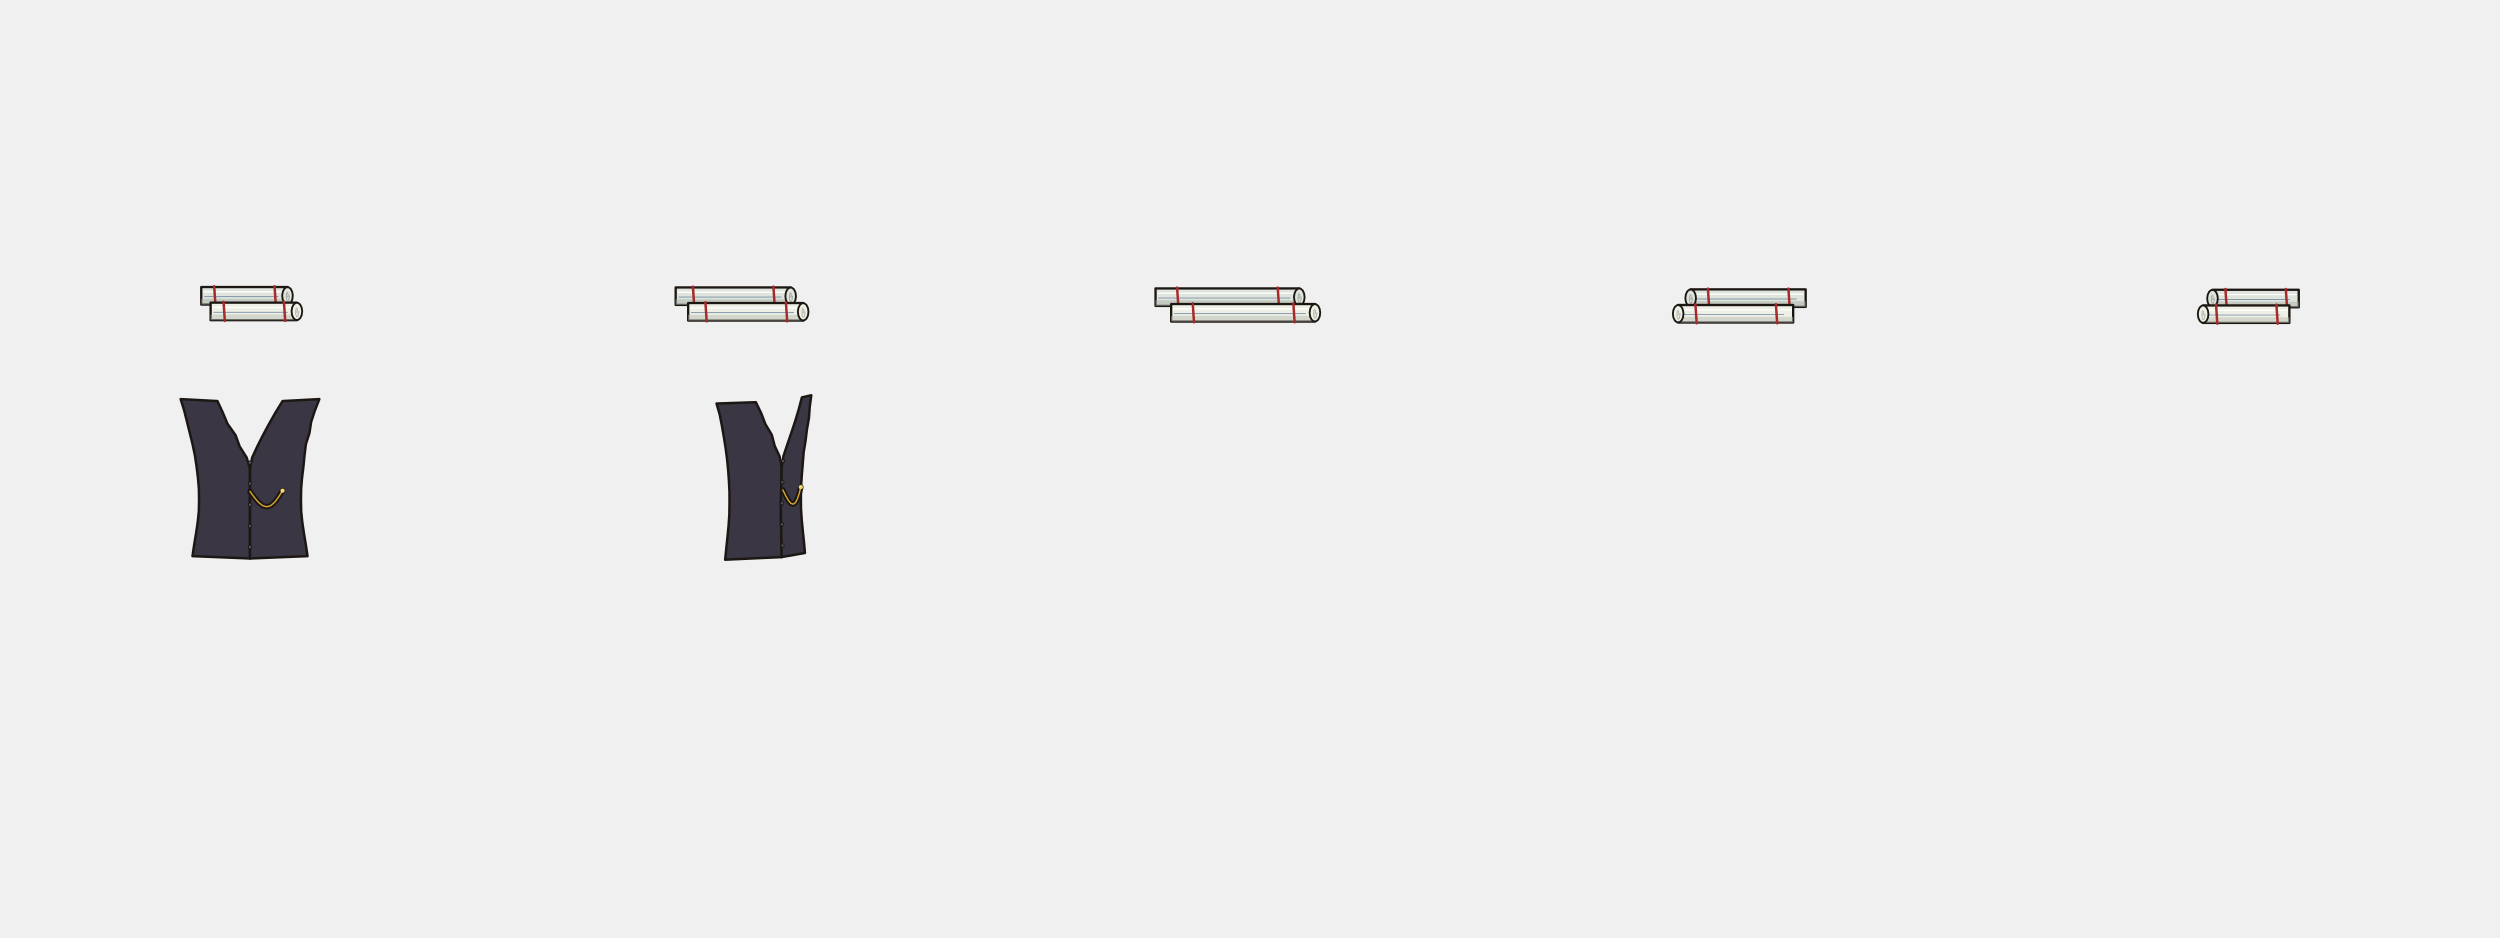
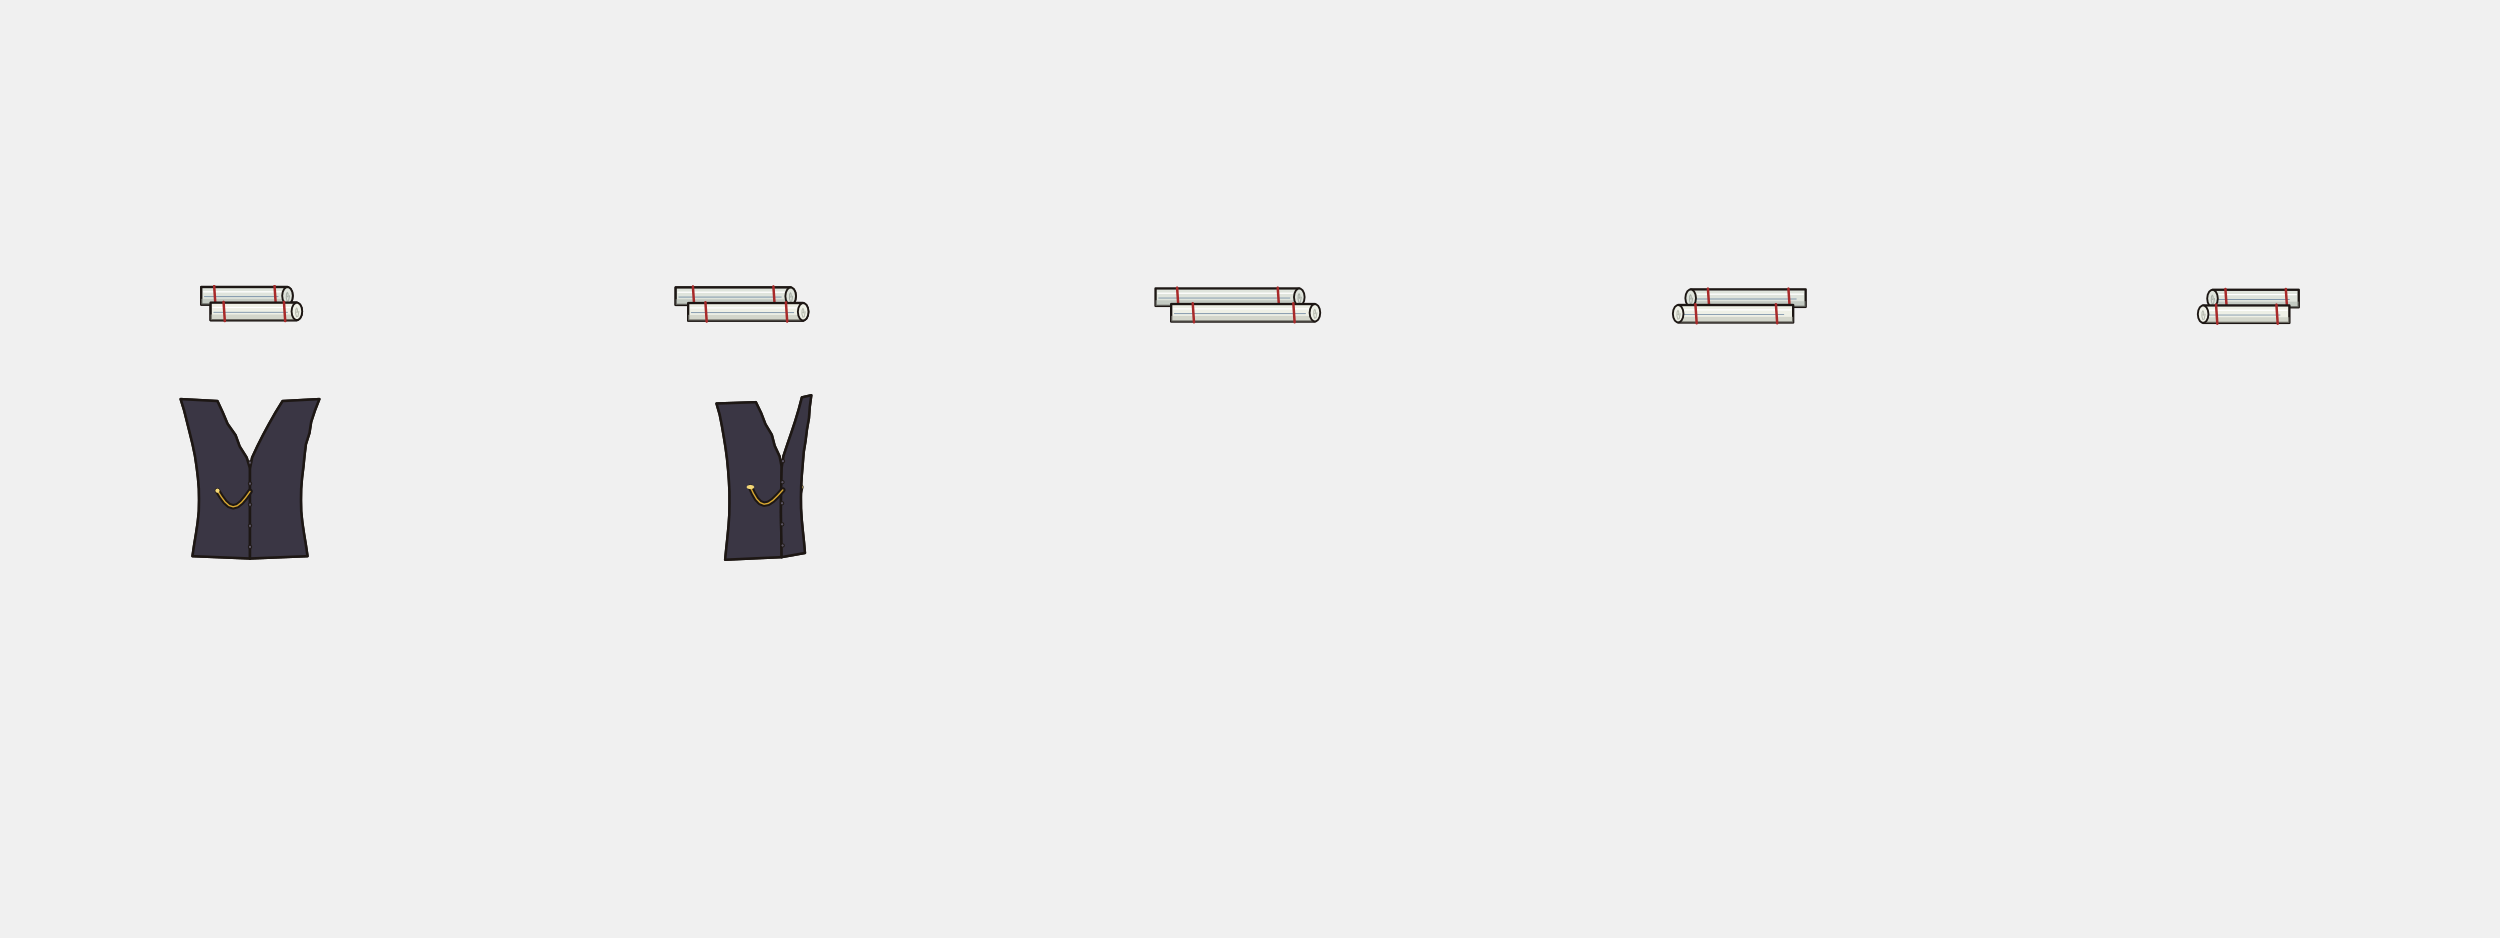
<svg xmlns="http://www.w3.org/2000/svg" width="1600mm" height="600mm" viewBox="0 0 1600 600" data-overlay-ref="height:180 head:28.161 trunk:59.995 leg:80.028">
  <g data-view="front">
    <g data-overlay-part="torso__top" data-overlay-mode="over" data-overlay-anchor="neck" data-overlay-scale="head head" transform="translate(160,195.3)">
      <path d="M-44.38,60.12 L-42.14,67.36 L-40.34,74.56 L-38.55,81.73 L-36.79,88.89 L-35.28,96.05 L-34.2,103.21 L-33.32,110.38 L-32.72,117.55 L-32.61,124.72 L-32.75,131.89 L-33.49,139.08 L-34.56,146.26 L-35.75,153.45 L-36.81,160.63 L0,162.13 L0,154.94 L0,147.74 L0,140.54 L0,133.35 L0,126.18 L0,119.02 L0,111.87 L0,104.71 L-2.13,97.56 L-6.65,90.38 L-9.25,83.21 L-14.39,75.96 L-17.44,68.7 L-20.85,61.38 Z" fill="#3a3644" stroke="#1d1714" stroke-width="1.6" stroke-linejoin="round" stroke-linecap="round" />
      <path d="M20.85,61.38 L16.31,68.73 L12.19,76 L8.3,83.22 L4.68,90.4 L1.36,97.56 L0,104.71 L0,111.87 L0,119.02 L0,126.18 L0,133.35 L0,140.54 L0,147.74 L0,154.94 L0,162.13 L36.81,160.63 L35.75,153.45 L34.56,146.26 L33.49,139.08 L32.75,131.89 L32.61,124.72 L32.72,117.55 L33.32,110.38 L34.2,103.21 L34.89,96.1 L35.76,89.01 L38.05,81.79 L39.14,74.69 L41.53,67.43 L44.38,60.12 Z" fill="#3a3644" stroke="#1d1714" stroke-width="1.6" stroke-linejoin="round" stroke-linecap="round" />
      <path d="M1.1,100.76 L0.78,101.54 L0,101.86 L-0.78,101.54 L-1.1,100.76 L-0.78,99.98 L0,99.66 L0.78,99.98 Z" fill="#5a5462" stroke="#1d1714" stroke-width="0.6" stroke-linejoin="round" stroke-linecap="round" />
      <path d="M1.1,114.21 L0.78,114.99 L0,115.31 L-0.78,114.99 L-1.1,114.21 L-0.78,113.43 L0,113.11 L0.78,113.43 Z" fill="#5a5462" stroke="#1d1714" stroke-width="0.6" stroke-linejoin="round" stroke-linecap="round" />
      <path d="M1.1,127.67 L0.78,128.45 L0,128.77 L-0.78,128.45 L-1.1,127.67 L-0.78,126.9 L0,126.57 L0.78,126.9 Z" fill="#5a5462" stroke="#1d1714" stroke-width="0.6" stroke-linejoin="round" stroke-linecap="round" />
      <path d="M1.1,141.18 L0.78,141.96 L0,142.28 L-0.78,141.96 L-1.1,141.18 L-0.78,140.41 L0,140.08 L0.78,140.41 Z" fill="#5a5462" stroke="#1d1714" stroke-width="0.6" stroke-linejoin="round" stroke-linecap="round" />
      <path d="M1.1,154.72 L0.78,155.5 L0,155.82 L-0.78,155.5 L-1.1,154.72 L-0.78,153.94 L0,153.62 L0.78,153.94 Z" fill="#5a5462" stroke="#1d1714" stroke-width="0.6" stroke-linejoin="round" stroke-linecap="round" />
      <path d="M0,119.2 L2.73,123 L5.45,126.22 L8.14,128.35 L10.79,129.06 L13.39,128.23 L15.92,125.98 L18.38,122.65 L20.82,118.73" fill="none" stroke="#1d1714" stroke-width="3.5" stroke-linejoin="round" stroke-linecap="round" />
      <path d="M0,119.2 L2.73,123 L5.45,126.22 L8.14,128.35 L10.79,129.06 L13.39,128.23 L15.92,125.98 L18.38,122.65 L20.82,118.73" fill="none" stroke="#d8a832" stroke-width="0.9" stroke-linejoin="round" stroke-linecap="round" />
      <path d="M22.22,118.73 L21.81,119.72 L20.82,120.13 L19.83,119.72 L19.42,118.73 L19.83,117.74 L20.82,117.33 L21.81,117.74 Z" fill="#f4d878" />
    </g>
    <g data-overlay-part="far_hand" data-overlay-mode="over" data-overlay-anchor="far_grip" data-overlay-scale="height height" transform="translate(160,195.3)">
      <path d="M-31.2,-11.6 L24,-11.6 L24,-0.4 L-31.2,-0.4 Z" fill="#dfe4dc" stroke="#1d1714" stroke-width="1.5" stroke-linejoin="round" stroke-linecap="round" />
      <path d="M-31.2,-4.04 L24,-4.04 L24,-0.4 L-31.2,-0.4 Z" fill="#a8b0a8" opacity="0.5" />
      <path d="M-29.7,-8.52 L22.5,-8.52" fill="none" stroke="#ffffff" stroke-width="0.8" stroke-linejoin="round" stroke-linecap="round" />
      <path d="M-29.2,-5.44 L18,-5.44" fill="none" stroke="#6a84a0" stroke-width="0.5" stroke-linejoin="round" stroke-linecap="round" />
      <path d="M-22.92,-12.1 L-22.12,0.1" fill="none" stroke="#a82a2a" stroke-width="1.6" stroke-linejoin="round" stroke-linecap="round" />
      <path d="M15.72,-12.1 L16.52,0.1" fill="none" stroke="#a82a2a" stroke-width="1.6" stroke-linejoin="round" stroke-linecap="round" />
      <path d="M27.4,-6 L27.06,-3.57 L26.12,-1.62 L24.76,-0.54 L23.24,-0.54 L21.88,-1.62 L20.94,-3.57 L20.6,-6 L20.94,-8.43 L21.88,-10.38 L23.24,-11.46 L24.76,-11.46 L26.12,-10.38 L27.06,-8.43 Z" fill="#dfe4dc" stroke="#1d1714" stroke-width="1.2" stroke-linejoin="round" stroke-linecap="round" />
      <path d="M25.26,-6 L24.7,-2.84 L23.77,-2.51 L23.2,-4.66 L23.32,-7.19 L23.87,-8.19 L24.32,-7.38 L24.38,-5.98 L24.15,-5.29 L23.97,-5.57" fill="none" stroke="#a8b0a8" stroke-width="0.7" stroke-linejoin="round" stroke-linecap="round" />
      <path d="M-25.2,-1.6 L30,-1.6 L30,9.6 L-25.2,9.6 Z" fill="#eef0e6" stroke="#1d1714" stroke-width="1.5" stroke-linejoin="round" stroke-linecap="round" />
      <path d="M-25.2,5.96 L30,5.96 L30,9.6 L-25.2,9.6 Z" fill="#b8bcb0" opacity="0.5" />
      <path d="M-23.7,1.48 L28.5,1.48" fill="none" stroke="#ffffff" stroke-width="0.8" stroke-linejoin="round" stroke-linecap="round" />
      <path d="M-23.2,4.56 L24,4.56" fill="none" stroke="#6a84a0" stroke-width="0.5" stroke-linejoin="round" stroke-linecap="round" />
      <path d="M-16.92,-2.1 L-16.12,10.1" fill="none" stroke="#a82a2a" stroke-width="1.6" stroke-linejoin="round" stroke-linecap="round" />
      <path d="M21.72,-2.1 L22.52,10.1" fill="none" stroke="#a82a2a" stroke-width="1.6" stroke-linejoin="round" stroke-linecap="round" />
      <path d="M33.4,4 L33.06,6.43 L32.12,8.38 L30.76,9.46 L29.24,9.46 L27.88,8.38 L26.94,6.43 L26.6,4 L26.94,1.57 L27.88,-0.38 L29.24,-1.46 L30.76,-1.46 L32.12,-0.38 L33.06,1.57 Z" fill="#eef0e6" stroke="#1d1714" stroke-width="1.2" stroke-linejoin="round" stroke-linecap="round" />
      <path d="M31.26,4 L30.7,7.16 L29.77,7.49 L29.2,5.34 L29.32,2.81 L29.87,1.81 L30.32,2.62 L30.38,4.02 L30.15,4.71 L29.97,4.43" fill="none" stroke="#b8bcb0" stroke-width="0.7" stroke-linejoin="round" stroke-linecap="round" />
    </g>
  </g>
  <g data-view="front_3q">
    <g data-overlay-part="torso__top" data-overlay-mode="over" data-overlay-anchor="neck" data-overlay-scale="head head" transform="translate(474.03,195.55)">
      <path d="M-15.45,62.71 L-13.42,69.77 L-12.03,76.82 L-10.81,83.86 L-9.68,90.9 L-8.74,97.95 L-8.05,105.04 L-7.52,112.15 L-7.17,119.27 L-7.14,126.44 L-7.26,133.63 L-7.74,140.86 L-8.44,148.13 L-9.21,155.4 L-9.93,162.66 L26.21,160.99 L26.15,153.81 L26,146.62 L25.85,139.42 L25.77,132.24 L25.8,125.06 L25.92,117.9 L26.09,110.74 L26.27,103.58 L24.91,96.57 L21.73,89.73 L19.92,82.75 L15.81,75.9 L13.13,68.89 L9.71,61.86 Z" fill="#3a3644" stroke="#1d1714" stroke-width="1.6" stroke-linejoin="round" stroke-linecap="round" />
      <path d="M39.19,58.78 L37.17,66.42 L34.9,73.97 L32.42,81.46 L29.87,88.9 L27.4,96.32 L26.27,103.58 L26.09,110.74 L25.92,117.9 L25.8,125.06 L25.77,132.24 L25.85,139.42 L26,146.62 L26.15,153.81 L26.21,160.99 L41.13,158.35 L40.5,151.23 L39.75,144.11 L39.06,136.98 L38.6,129.84 L38.54,122.67 L38.68,115.49 L39.14,108.29 L39.74,101.08 L40.31,93.92 L41.51,86.59 L42.38,79.43 L43.68,72.06 L44.2,64.88 L45.19,57.42 Z" fill="#3a3644" stroke="#1d1714" stroke-width="1.6" stroke-linejoin="round" stroke-linecap="round" />
      <path d="M28.17,99.59 L27.85,100.37 L27.07,100.69 L26.29,100.37 L25.97,99.59 L26.29,98.81 L27.07,98.49 L27.85,98.81 Z" fill="#5a5462" stroke="#1d1714" stroke-width="0.6" stroke-linejoin="round" stroke-linecap="round" />
      <path d="M27.84,113.05 L27.52,113.83 L26.74,114.15 L25.96,113.83 L25.64,113.05 L25.96,112.28 L26.74,111.95 L27.52,112.28 Z" fill="#5a5462" stroke="#1d1714" stroke-width="0.6" stroke-linejoin="round" stroke-linecap="round" />
      <path d="M27.59,126.53 L27.27,127.3 L26.49,127.63 L25.72,127.3 L25.39,126.53 L25.72,125.75 L26.49,125.43 L27.27,125.75 Z" fill="#5a5462" stroke="#1d1714" stroke-width="0.6" stroke-linejoin="round" stroke-linecap="round" />
      <path d="M27.67,140.03 L27.35,140.81 L26.57,141.13 L25.79,140.81 L25.47,140.03 L25.79,139.25 L26.57,138.93 L27.35,139.25 Z" fill="#5a5462" stroke="#1d1714" stroke-width="0.6" stroke-linejoin="round" stroke-linecap="round" />
      <path d="M27.95,153.56 L27.62,154.34 L26.85,154.66 L26.07,154.34 L25.75,153.56 L26.07,152.78 L26.85,152.46 L27.62,152.78 Z" fill="#5a5462" stroke="#1d1714" stroke-width="0.6" stroke-linejoin="round" stroke-linecap="round" />
      <path d="M26.98,118.03 L28.79,121.64 L30.51,124.66 L32.14,126.6 L33.66,127.13 L35.05,126.13 L36.32,123.72 L37.46,120.23 L38.51,116.16" fill="none" stroke="#1d1714" stroke-width="3.5" stroke-linejoin="round" stroke-linecap="round" />
      <path d="M26.98,118.03 L28.79,121.64 L30.51,124.66 L32.14,126.6 L33.66,127.13 L35.05,126.13 L36.32,123.72 L37.46,120.23 L38.51,116.16" fill="none" stroke="#d8a832" stroke-width="0.9" stroke-linejoin="round" stroke-linecap="round" />
      <path d="M39.91,116.16 L39.5,117.15 L38.51,117.56 L37.52,117.15 L37.11,116.16 L37.52,115.17 L38.51,114.76 L39.5,115.17 Z" fill="#f4d878" />
    </g>
    <g data-overlay-part="far_hand" data-overlay-mode="over" data-overlay-anchor="far_grip" data-overlay-scale="height height" transform="translate(474.03,195.55)">
      <path d="M-41.6,-11.6 L32,-11.6 L32,-0.4 L-41.6,-0.4 Z" fill="#dfe4dc" stroke="#1d1714" stroke-width="1.5" stroke-linejoin="round" stroke-linecap="round" />
      <path d="M-41.6,-4.04 L32,-4.04 L32,-0.4 L-41.6,-0.4 Z" fill="#a8b0a8" opacity="0.5" />
      <path d="M-40.1,-8.52 L30.5,-8.52" fill="none" stroke="#ffffff" stroke-width="0.8" stroke-linejoin="round" stroke-linecap="round" />
      <path d="M-39.6,-5.44 L26,-5.44" fill="none" stroke="#6a84a0" stroke-width="0.5" stroke-linejoin="round" stroke-linecap="round" />
      <path d="M-30.56,-12.1 L-29.76,0.1" fill="none" stroke="#a82a2a" stroke-width="1.6" stroke-linejoin="round" stroke-linecap="round" />
      <path d="M20.96,-12.1 L21.76,0.1" fill="none" stroke="#a82a2a" stroke-width="1.6" stroke-linejoin="round" stroke-linecap="round" />
      <path d="M35.4,-6 L35.06,-3.57 L34.12,-1.62 L32.76,-0.54 L31.24,-0.54 L29.88,-1.62 L28.94,-3.57 L28.6,-6 L28.94,-8.43 L29.88,-10.38 L31.24,-11.46 L32.76,-11.46 L34.12,-10.38 L35.06,-8.43 Z" fill="#dfe4dc" stroke="#1d1714" stroke-width="1.2" stroke-linejoin="round" stroke-linecap="round" />
      <path d="M33.26,-6 L32.7,-2.84 L31.77,-2.51 L31.2,-4.66 L31.32,-7.19 L31.87,-8.19 L32.32,-7.38 L32.38,-5.98 L32.15,-5.29 L31.97,-5.57" fill="none" stroke="#a8b0a8" stroke-width="0.7" stroke-linejoin="round" stroke-linecap="round" />
      <path d="M-33.6,-1.6 L40,-1.6 L40,9.6 L-33.6,9.6 Z" fill="#eef0e6" stroke="#1d1714" stroke-width="1.5" stroke-linejoin="round" stroke-linecap="round" />
      <path d="M-33.6,5.96 L40,5.96 L40,9.6 L-33.6,9.6 Z" fill="#b8bcb0" opacity="0.5" />
      <path d="M-32.1,1.48 L38.5,1.48" fill="none" stroke="#ffffff" stroke-width="0.8" stroke-linejoin="round" stroke-linecap="round" />
      <path d="M-31.6,4.56 L34,4.56" fill="none" stroke="#6a84a0" stroke-width="0.5" stroke-linejoin="round" stroke-linecap="round" />
      <path d="M-22.56,-2.1 L-21.76,10.1" fill="none" stroke="#a82a2a" stroke-width="1.6" stroke-linejoin="round" stroke-linecap="round" />
      <path d="M28.96,-2.1 L29.76,10.1" fill="none" stroke="#a82a2a" stroke-width="1.6" stroke-linejoin="round" stroke-linecap="round" />
      <path d="M43.4,4 L43.06,6.43 L42.12,8.38 L40.76,9.46 L39.24,9.46 L37.88,8.38 L36.94,6.43 L36.6,4 L36.94,1.57 L37.88,-0.38 L39.24,-1.46 L40.76,-1.46 L42.12,-0.38 L43.06,1.57 Z" fill="#eef0e6" stroke="#1d1714" stroke-width="1.2" stroke-linejoin="round" stroke-linecap="round" />
      <path d="M41.26,4 L40.7,7.16 L39.77,7.49 L39.2,5.34 L39.32,2.81 L39.87,1.81 L40.32,2.62 L40.38,4.02 L40.15,4.71 L39.97,4.43" fill="none" stroke="#b8bcb0" stroke-width="0.7" stroke-linejoin="round" stroke-linecap="round" />
    </g>
  </g>
  <g data-view="side">
    <g data-overlay-part="far_hand" data-overlay-mode="over" data-overlay-anchor="far_grip" data-overlay-scale="height height" transform="translate(791.55,196.18)">
      <path d="M-52,-11.6 L40,-11.6 L40,-0.4 L-52,-0.4 Z" fill="#dfe4dc" stroke="#1d1714" stroke-width="1.5" stroke-linejoin="round" stroke-linecap="round" />
      <path d="M-52,-4.04 L40,-4.04 L40,-0.4 L-52,-0.4 Z" fill="#a8b0a8" opacity="0.5" />
      <path d="M-50.5,-8.52 L38.5,-8.52" fill="none" stroke="#ffffff" stroke-width="0.8" stroke-linejoin="round" stroke-linecap="round" />
      <path d="M-50,-5.44 L34,-5.44" fill="none" stroke="#6a84a0" stroke-width="0.5" stroke-linejoin="round" stroke-linecap="round" />
      <path d="M-38.2,-12.1 L-37.4,0.1" fill="none" stroke="#a82a2a" stroke-width="1.6" stroke-linejoin="round" stroke-linecap="round" />
      <path d="M26.2,-12.1 L27,0.1" fill="none" stroke="#a82a2a" stroke-width="1.6" stroke-linejoin="round" stroke-linecap="round" />
      <path d="M43.4,-6 L43.06,-3.57 L42.12,-1.62 L40.76,-0.54 L39.24,-0.54 L37.88,-1.62 L36.94,-3.57 L36.6,-6 L36.94,-8.43 L37.88,-10.38 L39.24,-11.46 L40.76,-11.46 L42.12,-10.38 L43.06,-8.43 Z" fill="#dfe4dc" stroke="#1d1714" stroke-width="1.2" stroke-linejoin="round" stroke-linecap="round" />
      <path d="M41.26,-6 L40.7,-2.84 L39.77,-2.51 L39.2,-4.66 L39.32,-7.19 L39.87,-8.19 L40.32,-7.38 L40.38,-5.98 L40.15,-5.29 L39.97,-5.57" fill="none" stroke="#a8b0a8" stroke-width="0.7" stroke-linejoin="round" stroke-linecap="round" />
      <path d="M-42,-1.6 L50,-1.6 L50,9.6 L-42,9.6 Z" fill="#eef0e6" stroke="#1d1714" stroke-width="1.5" stroke-linejoin="round" stroke-linecap="round" />
      <path d="M-42,5.96 L50,5.96 L50,9.6 L-42,9.6 Z" fill="#b8bcb0" opacity="0.5" />
      <path d="M-40.5,1.48 L48.5,1.48" fill="none" stroke="#ffffff" stroke-width="0.8" stroke-linejoin="round" stroke-linecap="round" />
      <path d="M-40,4.56 L44,4.56" fill="none" stroke="#6a84a0" stroke-width="0.5" stroke-linejoin="round" stroke-linecap="round" />
      <path d="M-28.2,-2.1 L-27.4,10.1" fill="none" stroke="#a82a2a" stroke-width="1.6" stroke-linejoin="round" stroke-linecap="round" />
      <path d="M36.2,-2.1 L37,10.1" fill="none" stroke="#a82a2a" stroke-width="1.6" stroke-linejoin="round" stroke-linecap="round" />
      <path d="M53.4,4 L53.06,6.43 L52.12,8.38 L50.76,9.46 L49.24,9.46 L47.88,8.38 L46.94,6.43 L46.6,4 L46.94,1.57 L47.88,-0.38 L49.24,-1.46 L50.76,-1.46 L52.12,-0.38 L53.06,1.57 Z" fill="#eef0e6" stroke="#1d1714" stroke-width="1.2" stroke-linejoin="round" stroke-linecap="round" />
      <path d="M51.26,4 L50.7,7.16 L49.77,7.49 L49.2,5.34 L49.32,2.81 L49.87,1.81 L50.32,2.62 L50.38,4.02 L50.15,4.71 L49.97,4.43" fill="none" stroke="#b8bcb0" stroke-width="0.7" stroke-linejoin="round" stroke-linecap="round" />
    </g>
  </g>
  <g data-view="back_3q">
    <g data-overlay-part="far_hand" data-overlay-mode="over" data-overlay-anchor="far_grip" data-overlay-scale="height height" transform="translate(1114.03,196.8)">
      <path d="M-32,-11.6 L41.6,-11.6 L41.6,-0.4 L-32,-0.4 Z" fill="#dfe4dc" stroke="#1d1714" stroke-width="1.5" stroke-linejoin="round" stroke-linecap="round" />
      <path d="M-32,-4.04 L41.6,-4.04 L41.6,-0.4 L-32,-0.4 Z" fill="#a8b0a8" opacity="0.5" />
      <path d="M-30.5,-8.52 L40.1,-8.52" fill="none" stroke="#ffffff" stroke-width="0.8" stroke-linejoin="round" stroke-linecap="round" />
      <path d="M-30,-5.44 L35.6,-5.44" fill="none" stroke="#6a84a0" stroke-width="0.5" stroke-linejoin="round" stroke-linecap="round" />
      <path d="M-20.96,-12.1 L-20.16,0.1" fill="none" stroke="#a82a2a" stroke-width="1.6" stroke-linejoin="round" stroke-linecap="round" />
      <path d="M30.56,-12.1 L31.36,0.1" fill="none" stroke="#a82a2a" stroke-width="1.6" stroke-linejoin="round" stroke-linecap="round" />
      <path d="M-28.6,-6 L-28.94,-3.57 L-29.88,-1.62 L-31.24,-0.54 L-32.76,-0.54 L-34.12,-1.62 L-35.06,-3.57 L-35.4,-6 L-35.06,-8.43 L-34.12,-10.38 L-32.76,-11.46 L-31.24,-11.46 L-29.88,-10.38 L-28.94,-8.43 Z" fill="#dfe4dc" stroke="#1d1714" stroke-width="1.2" stroke-linejoin="round" stroke-linecap="round" />
      <path d="M-30.74,-6 L-31.3,-2.84 L-32.23,-2.51 L-32.8,-4.66 L-32.68,-7.19 L-32.13,-8.19 L-31.68,-7.38 L-31.62,-5.98 L-31.85,-5.29 L-32.03,-5.57" fill="none" stroke="#a8b0a8" stroke-width="0.7" stroke-linejoin="round" stroke-linecap="round" />
      <path d="M-40,-1.6 L33.6,-1.6 L33.6,9.6 L-40,9.6 Z" fill="#eef0e6" stroke="#1d1714" stroke-width="1.5" stroke-linejoin="round" stroke-linecap="round" />
      <path d="M-40,5.96 L33.6,5.96 L33.6,9.6 L-40,9.6 Z" fill="#b8bcb0" opacity="0.5" />
      <path d="M-38.5,1.48 L32.1,1.48" fill="none" stroke="#ffffff" stroke-width="0.8" stroke-linejoin="round" stroke-linecap="round" />
      <path d="M-38,4.56 L27.6,4.56" fill="none" stroke="#6a84a0" stroke-width="0.5" stroke-linejoin="round" stroke-linecap="round" />
      <path d="M-28.96,-2.1 L-28.16,10.1" fill="none" stroke="#a82a2a" stroke-width="1.6" stroke-linejoin="round" stroke-linecap="round" />
      <path d="M22.56,-2.1 L23.36,10.1" fill="none" stroke="#a82a2a" stroke-width="1.6" stroke-linejoin="round" stroke-linecap="round" />
      <path d="M-36.6,4 L-36.94,6.43 L-37.88,8.38 L-39.24,9.46 L-40.76,9.46 L-42.12,8.38 L-43.06,6.43 L-43.4,4 L-43.06,1.57 L-42.12,-0.38 L-40.76,-1.46 L-39.24,-1.46 L-37.88,-0.38 L-36.94,1.57 Z" fill="#eef0e6" stroke="#1d1714" stroke-width="1.2" stroke-linejoin="round" stroke-linecap="round" />
      <path d="M-38.74,4 L-39.3,7.16 L-40.23,7.49 L-40.8,5.34 L-40.68,2.81 L-40.13,1.81 L-39.68,2.62 L-39.62,4.02 L-39.85,4.71 L-40.03,4.43" fill="none" stroke="#b8bcb0" stroke-width="0.7" stroke-linejoin="round" stroke-linecap="round" />
    </g>
  </g>
  <g data-view="back">
    <g data-overlay-part="far_hand" data-overlay-mode="over" data-overlay-anchor="far_grip" data-overlay-scale="height height" transform="translate(1440,197.06)">
      <path d="M-24,-11.6 L31.2,-11.6 L31.2,-0.4 L-24,-0.4 Z" fill="#dfe4dc" stroke="#1d1714" stroke-width="1.5" stroke-linejoin="round" stroke-linecap="round" />
      <path d="M-24,-4.04 L31.2,-4.04 L31.2,-0.4 L-24,-0.4 Z" fill="#a8b0a8" opacity="0.5" />
      <path d="M-22.5,-8.52 L29.7,-8.52" fill="none" stroke="#ffffff" stroke-width="0.8" stroke-linejoin="round" stroke-linecap="round" />
      <path d="M-22,-5.44 L25.2,-5.44" fill="none" stroke="#6a84a0" stroke-width="0.5" stroke-linejoin="round" stroke-linecap="round" />
      <path d="M-15.72,-12.1 L-14.92,0.1" fill="none" stroke="#a82a2a" stroke-width="1.6" stroke-linejoin="round" stroke-linecap="round" />
      <path d="M22.92,-12.1 L23.72,0.1" fill="none" stroke="#a82a2a" stroke-width="1.6" stroke-linejoin="round" stroke-linecap="round" />
      <path d="M-20.6,-6 L-20.94,-3.57 L-21.88,-1.62 L-23.24,-0.54 L-24.76,-0.54 L-26.12,-1.62 L-27.06,-3.57 L-27.4,-6 L-27.06,-8.43 L-26.12,-10.38 L-24.76,-11.46 L-23.24,-11.46 L-21.88,-10.38 L-20.94,-8.43 Z" fill="#dfe4dc" stroke="#1d1714" stroke-width="1.2" stroke-linejoin="round" stroke-linecap="round" />
      <path d="M-22.74,-6 L-23.3,-2.84 L-24.23,-2.51 L-24.8,-4.66 L-24.68,-7.19 L-24.13,-8.19 L-23.68,-7.38 L-23.62,-5.98 L-23.85,-5.29 L-24.03,-5.57" fill="none" stroke="#a8b0a8" stroke-width="0.7" stroke-linejoin="round" stroke-linecap="round" />
      <path d="M-30,-1.6 L25.2,-1.6 L25.2,9.6 L-30,9.6 Z" fill="#eef0e6" stroke="#1d1714" stroke-width="1.5" stroke-linejoin="round" stroke-linecap="round" />
      <path d="M-30,5.96 L25.2,5.96 L25.2,9.6 L-30,9.6 Z" fill="#b8bcb0" opacity="0.5" />
      <path d="M-28.5,1.48 L23.7,1.48" fill="none" stroke="#ffffff" stroke-width="0.8" stroke-linejoin="round" stroke-linecap="round" />
      <path d="M-28,4.56 L19.2,4.56" fill="none" stroke="#6a84a0" stroke-width="0.5" stroke-linejoin="round" stroke-linecap="round" />
      <path d="M-21.72,-2.1 L-20.92,10.1" fill="none" stroke="#a82a2a" stroke-width="1.6" stroke-linejoin="round" stroke-linecap="round" />
      <path d="M16.92,-2.1 L17.72,10.1" fill="none" stroke="#a82a2a" stroke-width="1.6" stroke-linejoin="round" stroke-linecap="round" />
      <path d="M-26.6,4 L-26.94,6.43 L-27.88,8.38 L-29.24,9.46 L-30.76,9.46 L-32.12,8.38 L-33.06,6.43 L-33.4,4 L-33.06,1.57 L-32.12,-0.38 L-30.76,-1.46 L-29.24,-1.46 L-27.88,-0.38 L-26.94,1.57 Z" fill="#eef0e6" stroke="#1d1714" stroke-width="1.2" stroke-linejoin="round" stroke-linecap="round" />
      <path d="M-28.74,4 L-29.3,7.16 L-30.23,7.49 L-30.8,5.34 L-30.68,2.81 L-30.13,1.81 L-29.68,2.62 L-29.62,4.02 L-29.85,4.71 L-30.03,4.43" fill="none" stroke="#b8bcb0" stroke-width="0.7" stroke-linejoin="round" stroke-linecap="round" />
    </g>
  </g>
+   <g data-view="front" data-figure="mirrored">
+     <g data-overlay-part="torso__top" data-overlay-mode="over" data-overlay-anchor="neck" data-overlay-scale="head head" transform="translate(160,195.3)">
+       <path d="M-44.38,60.12 L-42.14,67.36 L-40.34,74.56 L-38.55,81.73 L-36.79,88.89 L-35.28,96.05 L-34.2,103.21 L-33.32,110.38 L-32.72,117.55 L-32.61,124.72 L-32.75,131.89 L-33.49,139.08 L-34.56,146.26 L-35.75,153.45 L-36.81,160.63 L0,162.13 L0,154.94 L0,147.74 L0,140.54 L0,133.35 L0,126.18 L0,119.02 L0,111.87 L0,104.71 L-2.13,97.56 L-6.65,90.38 L-9.25,83.21 L-14.39,75.96 L-17.44,68.7 L-20.85,61.38 Z" fill="#3a3644" stroke="#1d1714" stroke-width="1.6" stroke-linejoin="round" stroke-linecap="round" />
+       <path d="M20.85,61.38 L16.31,68.73 L12.19,76 L8.3,83.22 L4.68,90.4 L1.36,97.56 L0,104.71 L0,111.87 L0,119.02 L0,126.18 L0,133.35 L0,140.54 L0,147.74 L0,154.94 L0,162.13 L36.81,160.63 L35.75,153.45 L34.56,146.26 L33.49,139.08 L32.75,131.89 L32.61,124.72 L32.72,117.55 L33.32,110.38 L34.2,103.21 L34.89,96.1 L35.76,89.01 L38.05,81.79 L39.14,74.69 L41.53,67.43 L44.38,60.12 Z" fill="#3a3644" stroke="#1d1714" stroke-width="1.6" stroke-linejoin="round" stroke-linecap="round" />
+       <path d="M1.1,100.76 L0.78,101.54 L0,101.86 L-0.78,101.54 L-1.1,100.76 L-0.78,99.98 L0,99.66 L0.78,99.98 Z" fill="#5a5462" stroke="#1d1714" stroke-width="0.6" stroke-linejoin="round" stroke-linecap="round" />
+       <path d="M1.1,114.21 L0.78,114.99 L0,115.31 L-0.78,114.99 L-1.1,114.21 L-0.78,113.43 L0,113.11 L0.78,113.43 Z" fill="#5a5462" stroke="#1d1714" stroke-width="0.6" stroke-linejoin="round" stroke-linecap="round" />
+       <path d="M1.1,127.67 L0.78,128.45 L0,128.77 L-0.78,128.45 L-1.1,127.67 L-0.78,126.9 L0,126.57 L0.78,126.9 Z" fill="#5a5462" stroke="#1d1714" stroke-width="0.6" stroke-linejoin="round" stroke-linecap="round" />
+       <path d="M1.1,141.18 L0.78,141.96 L0,142.28 L-0.78,141.96 L-1.1,141.18 L-0.78,140.41 L0,140.08 L0.78,140.41 Z" fill="#5a5462" stroke="#1d1714" stroke-width="0.6" stroke-linejoin="round" stroke-linecap="round" />
+       <path d="M1.1,154.72 L0.78,155.5 L0,155.82 L-0.78,155.5 L-1.1,154.72 L-0.78,153.94 L0,153.62 L0.78,153.94 Z" fill="#5a5462" stroke="#1d1714" stroke-width="0.6" stroke-linejoin="round" stroke-linecap="round" />
+       <path d="M0,119.2 L-2.73,123 L-5.45,126.22 L-8.14,128.35 L-10.79,129.06 L-13.39,128.23 L-15.92,125.98 L-18.38,122.65 L-20.82,118.73" fill="none" stroke="#1d1714" stroke-width="3.5" stroke-linejoin="round" stroke-linecap="round" />
+       <path d="M0,119.2 L-2.73,123 L-5.45,126.22 L-8.14,128.35 L-10.79,129.06 L-13.39,128.23 L-15.92,125.98 L-18.38,122.65 L-20.82,118.73" fill="none" stroke="#d8a832" stroke-width="0.9" stroke-linejoin="round" stroke-linecap="round" />
+       <path d="M-22.22,118.73 L-21.81,119.72 L-20.82,120.13 L-19.83,119.72 L-19.42,118.73 L-19.83,117.74 L-20.82,117.33 L-21.81,117.74 Z" fill="#f4d878" />
+     </g>
+     <g data-overlay-part="far_hand" data-overlay-mode="over" data-overlay-anchor="far_grip" data-overlay-scale="height height" transform="translate(160,195.3)">
+       <path d="M-31.2,-11.6 L24,-11.6 L24,-0.4 L-31.2,-0.4 Z" fill="#dfe4dc" stroke="#1d1714" stroke-width="1.5" stroke-linejoin="round" stroke-linecap="round" />
+       <path d="M-31.2,-4.04 L24,-4.04 L24,-0.4 L-31.2,-0.4 Z" fill="#a8b0a8" opacity="0.5" />
+       <path d="M-29.7,-8.52 L22.5,-8.52" fill="none" stroke="#ffffff" stroke-width="0.8" stroke-linejoin="round" stroke-linecap="round" />
+       <path d="M-29.2,-5.44 L18,-5.44" fill="none" stroke="#6a84a0" stroke-width="0.5" stroke-linejoin="round" stroke-linecap="round" />
+       <path d="M-22.92,-12.1 L-22.12,0.1" fill="none" stroke="#a82a2a" stroke-width="1.6" stroke-linejoin="round" stroke-linecap="round" />
+       <path d="M15.72,-12.1 L16.52,0.1" fill="none" stroke="#a82a2a" stroke-width="1.6" stroke-linejoin="round" stroke-linecap="round" />
+       <path d="M27.4,-6 L27.06,-3.57 L26.12,-1.62 L24.76,-0.54 L23.24,-0.54 L21.88,-1.62 L20.94,-3.57 L20.6,-6 L20.94,-8.43 L21.88,-10.38 L23.24,-11.46 L24.76,-11.46 L26.12,-10.38 L27.06,-8.43 Z" fill="#dfe4dc" stroke="#1d1714" stroke-width="1.2" stroke-linejoin="round" stroke-linecap="round" />
+       <path d="M25.26,-6 L24.7,-2.84 L23.77,-2.51 L23.2,-4.66 L23.32,-7.19 L23.87,-8.19 L24.32,-7.38 L24.38,-5.98 L24.15,-5.29 L23.97,-5.57" fill="none" stroke="#a8b0a8" stroke-width="0.7" stroke-linejoin="round" stroke-linecap="round" />
+       <path d="M-25.2,-1.6 L30,-1.6 L30,9.6 L-25.2,9.6 Z" fill="#eef0e6" stroke="#1d1714" stroke-width="1.5" stroke-linejoin="round" stroke-linecap="round" />
+       <path d="M-25.2,5.96 L30,5.96 L30,9.6 L-25.2,9.6 Z" fill="#b8bcb0" opacity="0.5" />
+       <path d="M-23.7,1.48 L28.5,1.48" fill="none" stroke="#ffffff" stroke-width="0.8" stroke-linejoin="round" stroke-linecap="round" />
+       <path d="M-23.2,4.56 L24,4.56" fill="none" stroke="#6a84a0" stroke-width="0.5" stroke-linejoin="round" stroke-linecap="round" />
+       <path d="M-16.92,-2.1 L-16.12,10.1" fill="none" stroke="#a82a2a" stroke-width="1.6" stroke-linejoin="round" stroke-linecap="round" />
+       <path d="M21.72,-2.1 L22.52,10.1" fill="none" stroke="#a82a2a" stroke-width="1.6" stroke-linejoin="round" stroke-linecap="round" />
+       <path d="M33.4,4 L33.06,6.43 L32.12,8.38 L30.76,9.46 L29.24,9.46 L27.88,8.38 L26.94,6.43 L26.6,4 L26.94,1.57 L27.88,-0.38 L29.24,-1.46 L30.76,-1.46 L32.12,-0.38 L33.06,1.57 Z" fill="#eef0e6" stroke="#1d1714" stroke-width="1.2" stroke-linejoin="round" stroke-linecap="round" />
+       <path d="M31.26,4 L30.7,7.16 L29.77,7.49 L29.2,5.34 L29.32,2.81 L29.87,1.81 L30.32,2.62 L30.38,4.02 L30.15,4.71 L29.97,4.43" fill="none" stroke="#b8bcb0" stroke-width="0.7" stroke-linejoin="round" stroke-linecap="round" />
+     </g>
+   </g>
+   <g data-view="front_3q" data-figure="mirrored">
+     <g data-overlay-part="torso__top" data-overlay-mode="over" data-overlay-anchor="neck" data-overlay-scale="head head" transform="translate(474.03,195.55)">
+       <path d="M-15.45,62.71 L-13.42,69.77 L-12.03,76.82 L-10.81,83.86 L-9.68,90.9 L-8.74,97.95 L-8.05,105.04 L-7.52,112.15 L-7.17,119.27 L-7.14,126.44 L-7.26,133.63 L-7.74,140.86 L-8.44,148.13 L-9.21,155.4 L-9.93,162.66 L26.21,160.99 L26.15,153.81 L26,146.62 L25.85,139.42 L25.77,132.24 L25.8,125.06 L25.92,117.9 L26.09,110.74 L26.27,103.58 L24.91,96.57 L21.73,89.73 L19.92,82.75 L15.81,75.9 L13.13,68.89 L9.71,61.86 Z" fill="#3a3644" stroke="#1d1714" stroke-width="1.6" stroke-linejoin="round" stroke-linecap="round" />
+       <path d="M39.19,58.78 L37.17,66.42 L34.9,73.97 L32.42,81.46 L29.87,88.9 L27.4,96.32 L26.27,103.58 L26.09,110.74 L25.92,117.9 L25.8,125.06 L25.77,132.24 L25.85,139.42 L26,146.62 L26.15,153.81 L26.21,160.99 L41.13,158.35 L40.5,151.23 L39.75,144.11 L39.06,136.98 L38.6,129.84 L38.54,122.67 L38.68,115.49 L39.14,108.29 L39.74,101.08 L40.31,93.92 L41.51,86.59 L42.38,79.43 L43.68,72.06 L44.2,64.88 L45.19,57.42 Z" fill="#3a3644" stroke="#1d1714" stroke-width="1.6" stroke-linejoin="round" stroke-linecap="round" />
+       <path d="M28.17,99.59 L27.85,100.37 L27.07,100.69 L26.29,100.37 L25.97,99.59 L26.29,98.81 L27.07,98.49 L27.85,98.81 Z" fill="#5a5462" stroke="#1d1714" stroke-width="0.6" stroke-linejoin="round" stroke-linecap="round" />
+       <path d="M27.84,113.05 L27.52,113.83 L26.74,114.15 L25.96,113.83 L25.64,113.05 L25.96,112.28 L26.74,111.95 L27.52,112.28 Z" fill="#5a5462" stroke="#1d1714" stroke-width="0.6" stroke-linejoin="round" stroke-linecap="round" />
+       <path d="M27.59,126.53 L27.27,127.3 L26.49,127.63 L25.72,127.3 L25.39,126.53 L25.72,125.75 L26.49,125.43 L27.27,125.75 Z" fill="#5a5462" stroke="#1d1714" stroke-width="0.6" stroke-linejoin="round" stroke-linecap="round" />
+       <path d="M27.67,140.03 L27.35,140.81 L26.57,141.13 L25.79,140.81 L25.47,140.03 L25.79,139.25 L26.57,138.93 L27.35,139.25 Z" fill="#5a5462" stroke="#1d1714" stroke-width="0.6" stroke-linejoin="round" stroke-linecap="round" />
+       <path d="M27.95,153.56 L27.62,154.34 L26.85,154.66 L26.07,154.34 L25.75,153.56 L26.07,152.78 L26.85,152.46 L27.62,152.78 Z" fill="#5a5462" stroke="#1d1714" stroke-width="0.6" stroke-linejoin="round" stroke-linecap="round" />
+       <path d="M26.98,118.03 L23.72,121.64 L20.63,124.66 L17.69,126.6 L14.96,127.13 L12.45,126.13 L10.17,123.72 L8.12,120.23 L6.23,116.16" fill="none" stroke="#1d1714" stroke-width="3.5" stroke-linejoin="round" stroke-linecap="round" />
+       <path d="M26.98,118.03 L23.72,121.64 L20.63,124.66 L17.69,126.6 L14.96,127.13 L12.45,126.13 L10.17,123.72 L8.12,120.23 L6.23,116.16" fill="none" stroke="#d8a832" stroke-width="0.9" stroke-linejoin="round" stroke-linecap="round" />
+       <path d="M3.71,116.16 L4.44,117.15 L6.23,117.56 L8.01,117.15 L8.75,116.16 L8.01,115.17 L6.23,114.76 L4.44,115.17 Z" fill="#f4d878" />
+     </g>
+     <g data-overlay-part="far_hand" data-overlay-mode="over" data-overlay-anchor="far_grip" data-overlay-scale="height height" transform="translate(474.03,195.55)">
+       <path d="M-41.6,-11.6 L32,-11.6 L32,-0.4 L-41.6,-0.4 Z" fill="#dfe4dc" stroke="#1d1714" stroke-width="1.5" stroke-linejoin="round" stroke-linecap="round" />
+       <path d="M-41.6,-4.04 L32,-4.04 L32,-0.4 L-41.6,-0.4 Z" fill="#a8b0a8" opacity="0.5" />
+       <path d="M-40.1,-8.52 L30.5,-8.52" fill="none" stroke="#ffffff" stroke-width="0.8" stroke-linejoin="round" stroke-linecap="round" />
+       <path d="M-39.6,-5.44 L26,-5.44" fill="none" stroke="#6a84a0" stroke-width="0.5" stroke-linejoin="round" stroke-linecap="round" />
+       <path d="M-30.56,-12.1 L-29.76,0.1" fill="none" stroke="#a82a2a" stroke-width="1.6" stroke-linejoin="round" stroke-linecap="round" />
+       <path d="M20.96,-12.1 L21.76,0.1" fill="none" stroke="#a82a2a" stroke-width="1.6" stroke-linejoin="round" stroke-linecap="round" />
+       <path d="M35.4,-6 L35.06,-3.57 L34.12,-1.62 L32.76,-0.54 L31.24,-0.54 L29.88,-1.62 L28.94,-3.57 L28.6,-6 L28.94,-8.43 L29.88,-10.38 L31.24,-11.46 L32.76,-11.46 L34.12,-10.38 L35.06,-8.43 Z" fill="#dfe4dc" stroke="#1d1714" stroke-width="1.2" stroke-linejoin="round" stroke-linecap="round" />
+       <path d="M33.26,-6 L32.7,-2.84 L31.77,-2.51 L31.2,-4.66 L31.32,-7.19 L31.87,-8.19 L32.32,-7.38 L32.38,-5.98 L32.15,-5.29 L31.97,-5.57" fill="none" stroke="#a8b0a8" stroke-width="0.7" stroke-linejoin="round" stroke-linecap="round" />
+       <path d="M-33.6,-1.6 L40,-1.6 L40,9.6 L-33.6,9.6 Z" fill="#eef0e6" stroke="#1d1714" stroke-width="1.5" stroke-linejoin="round" stroke-linecap="round" />
+       <path d="M-33.6,5.96 L40,5.96 L40,9.6 L-33.6,9.6 Z" fill="#b8bcb0" opacity="0.5" />
+       <path d="M-32.1,1.48 L38.5,1.48" fill="none" stroke="#ffffff" stroke-width="0.8" stroke-linejoin="round" stroke-linecap="round" />
+       <path d="M-31.6,4.56 L34,4.56" fill="none" stroke="#6a84a0" stroke-width="0.5" stroke-linejoin="round" stroke-linecap="round" />
+       <path d="M-22.56,-2.1 L-21.76,10.1" fill="none" stroke="#a82a2a" stroke-width="1.6" stroke-linejoin="round" stroke-linecap="round" />
+       <path d="M28.96,-2.1 L29.76,10.1" fill="none" stroke="#a82a2a" stroke-width="1.6" stroke-linejoin="round" stroke-linecap="round" />
+       <path d="M43.4,4 L43.06,6.43 L42.12,8.38 L40.76,9.46 L39.24,9.46 L37.88,8.38 L36.94,6.43 L36.6,4 L36.94,1.57 L37.88,-0.38 L39.24,-1.46 L40.76,-1.46 L42.12,-0.38 L43.06,1.57 Z" fill="#eef0e6" stroke="#1d1714" stroke-width="1.2" stroke-linejoin="round" stroke-linecap="round" />
+       <path d="M41.26,4 L40.7,7.16 L39.77,7.49 L39.2,5.34 L39.32,2.81 L39.87,1.81 L40.32,2.62 L40.38,4.02 L40.15,4.71 L39.97,4.43" fill="none" stroke="#b8bcb0" stroke-width="0.7" stroke-linejoin="round" stroke-linecap="round" />
+     </g>
+   </g>
</svg>
